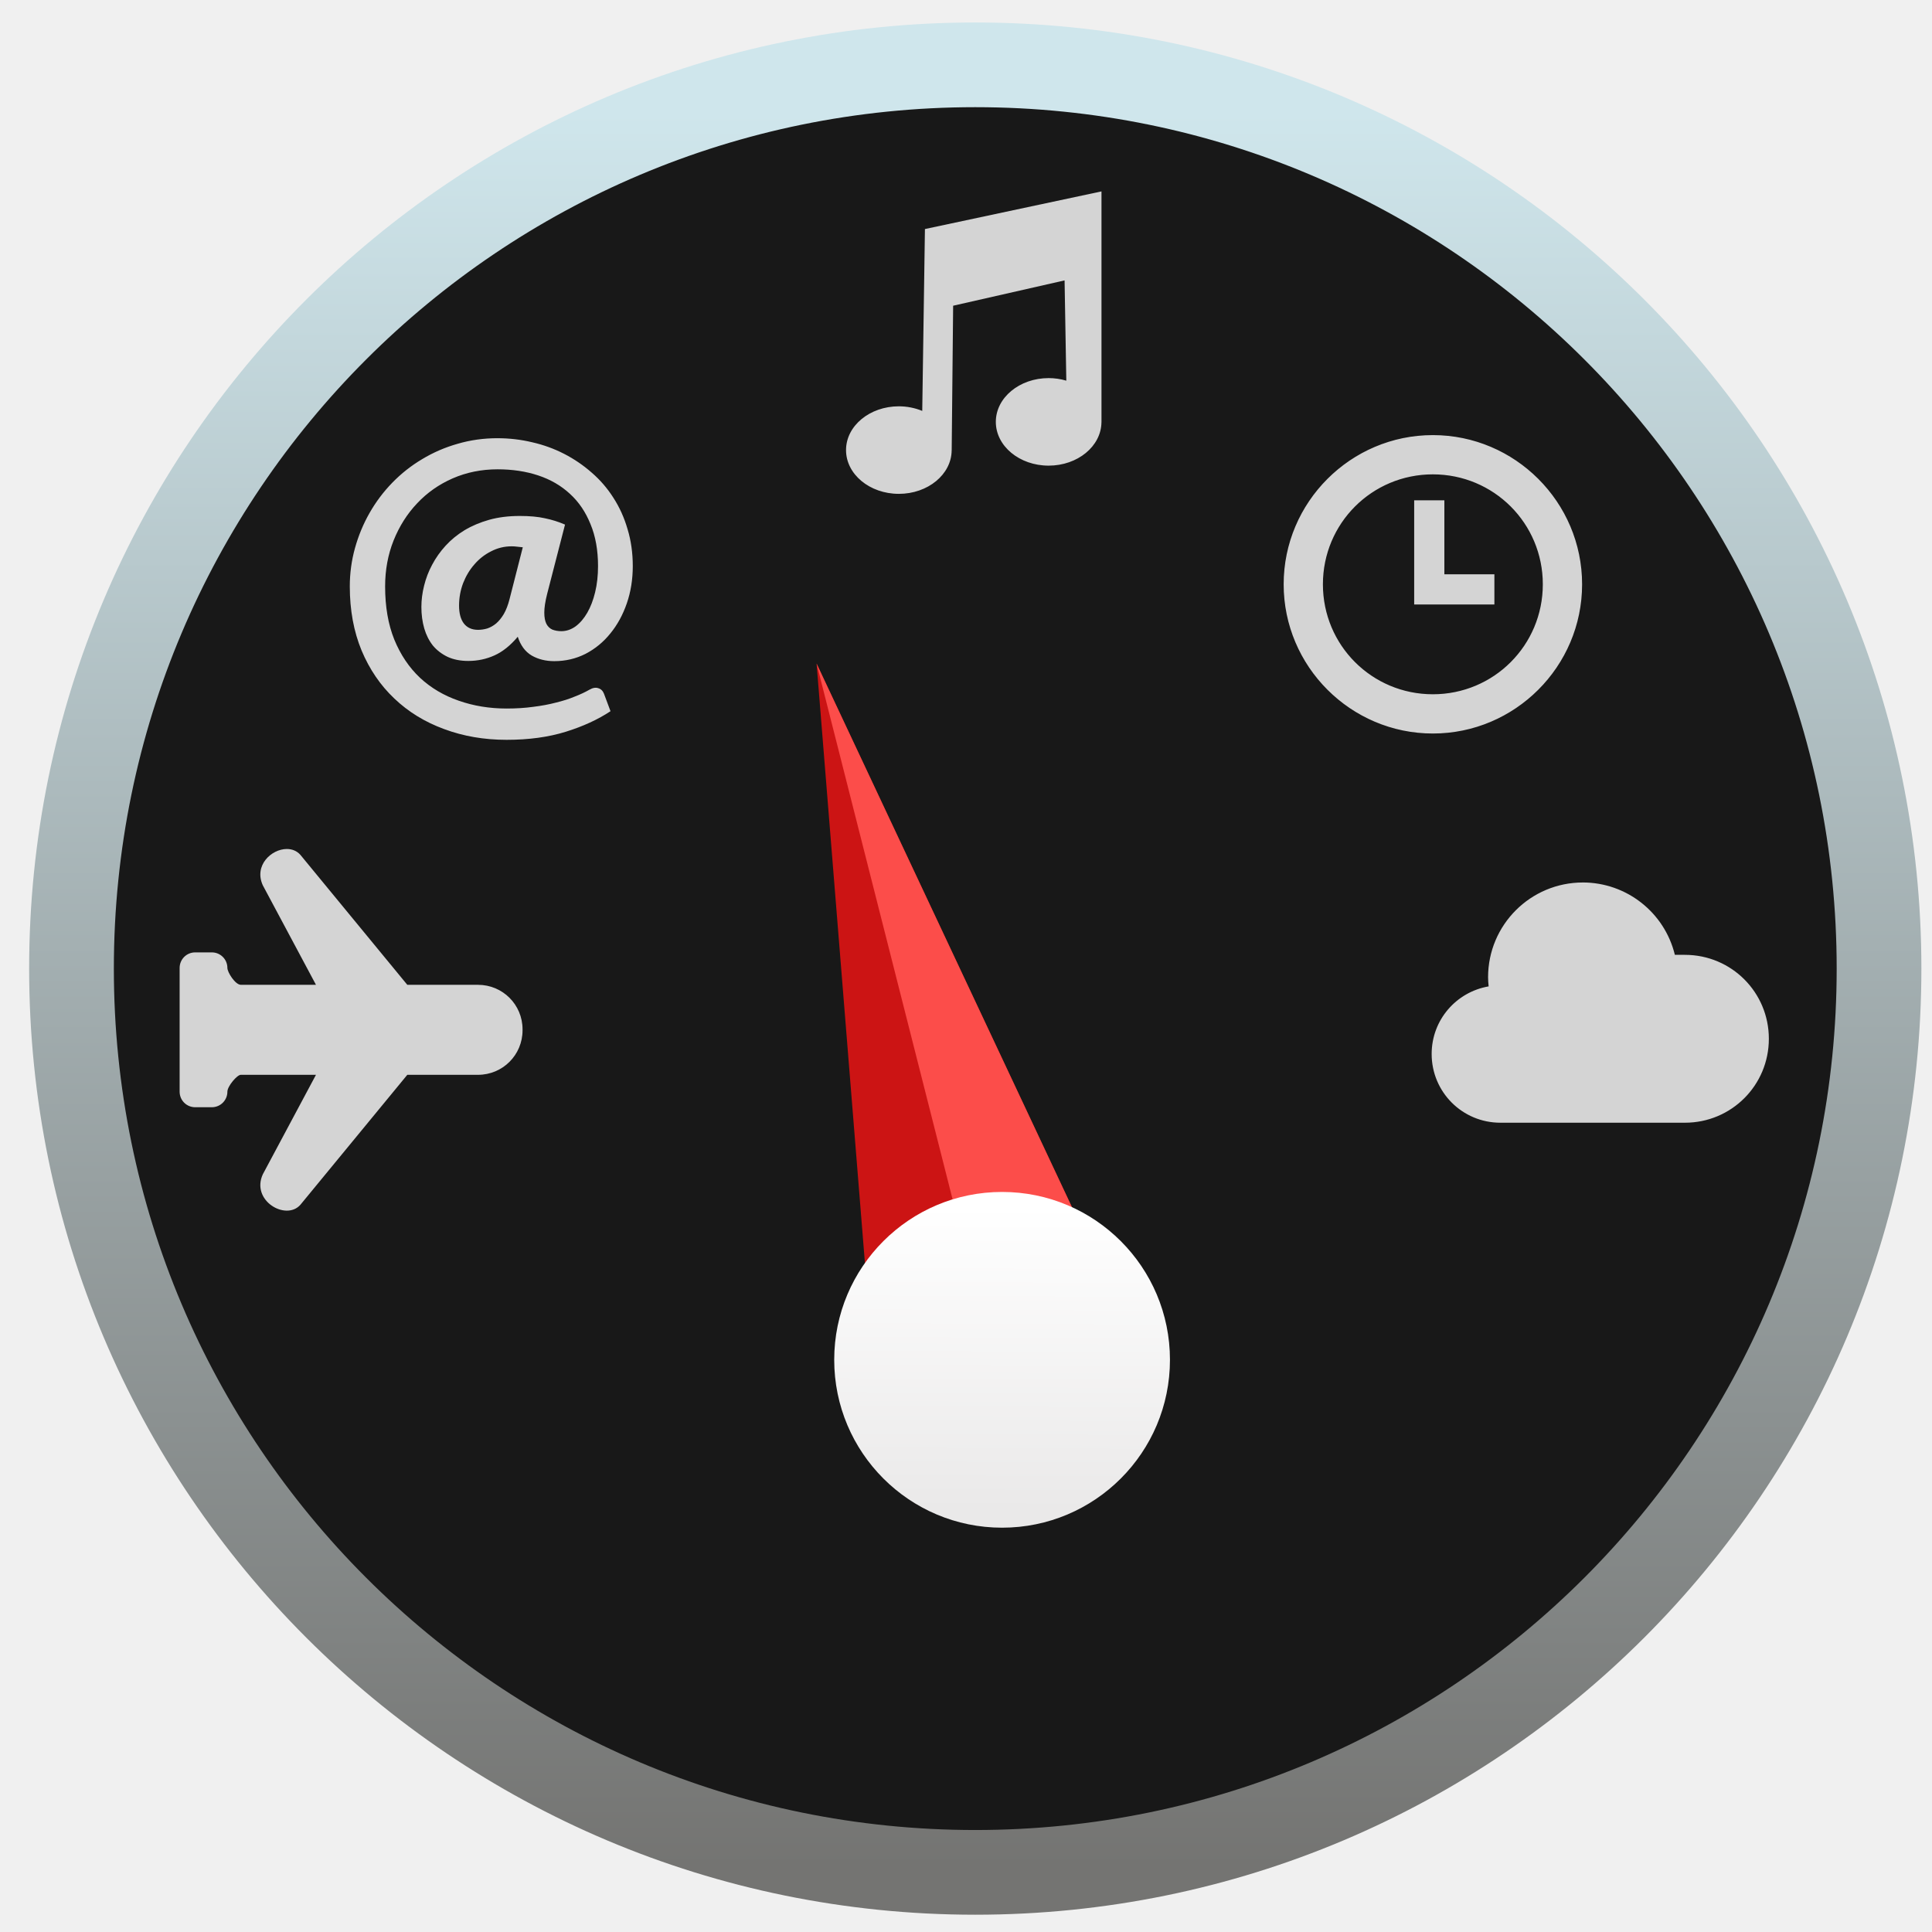
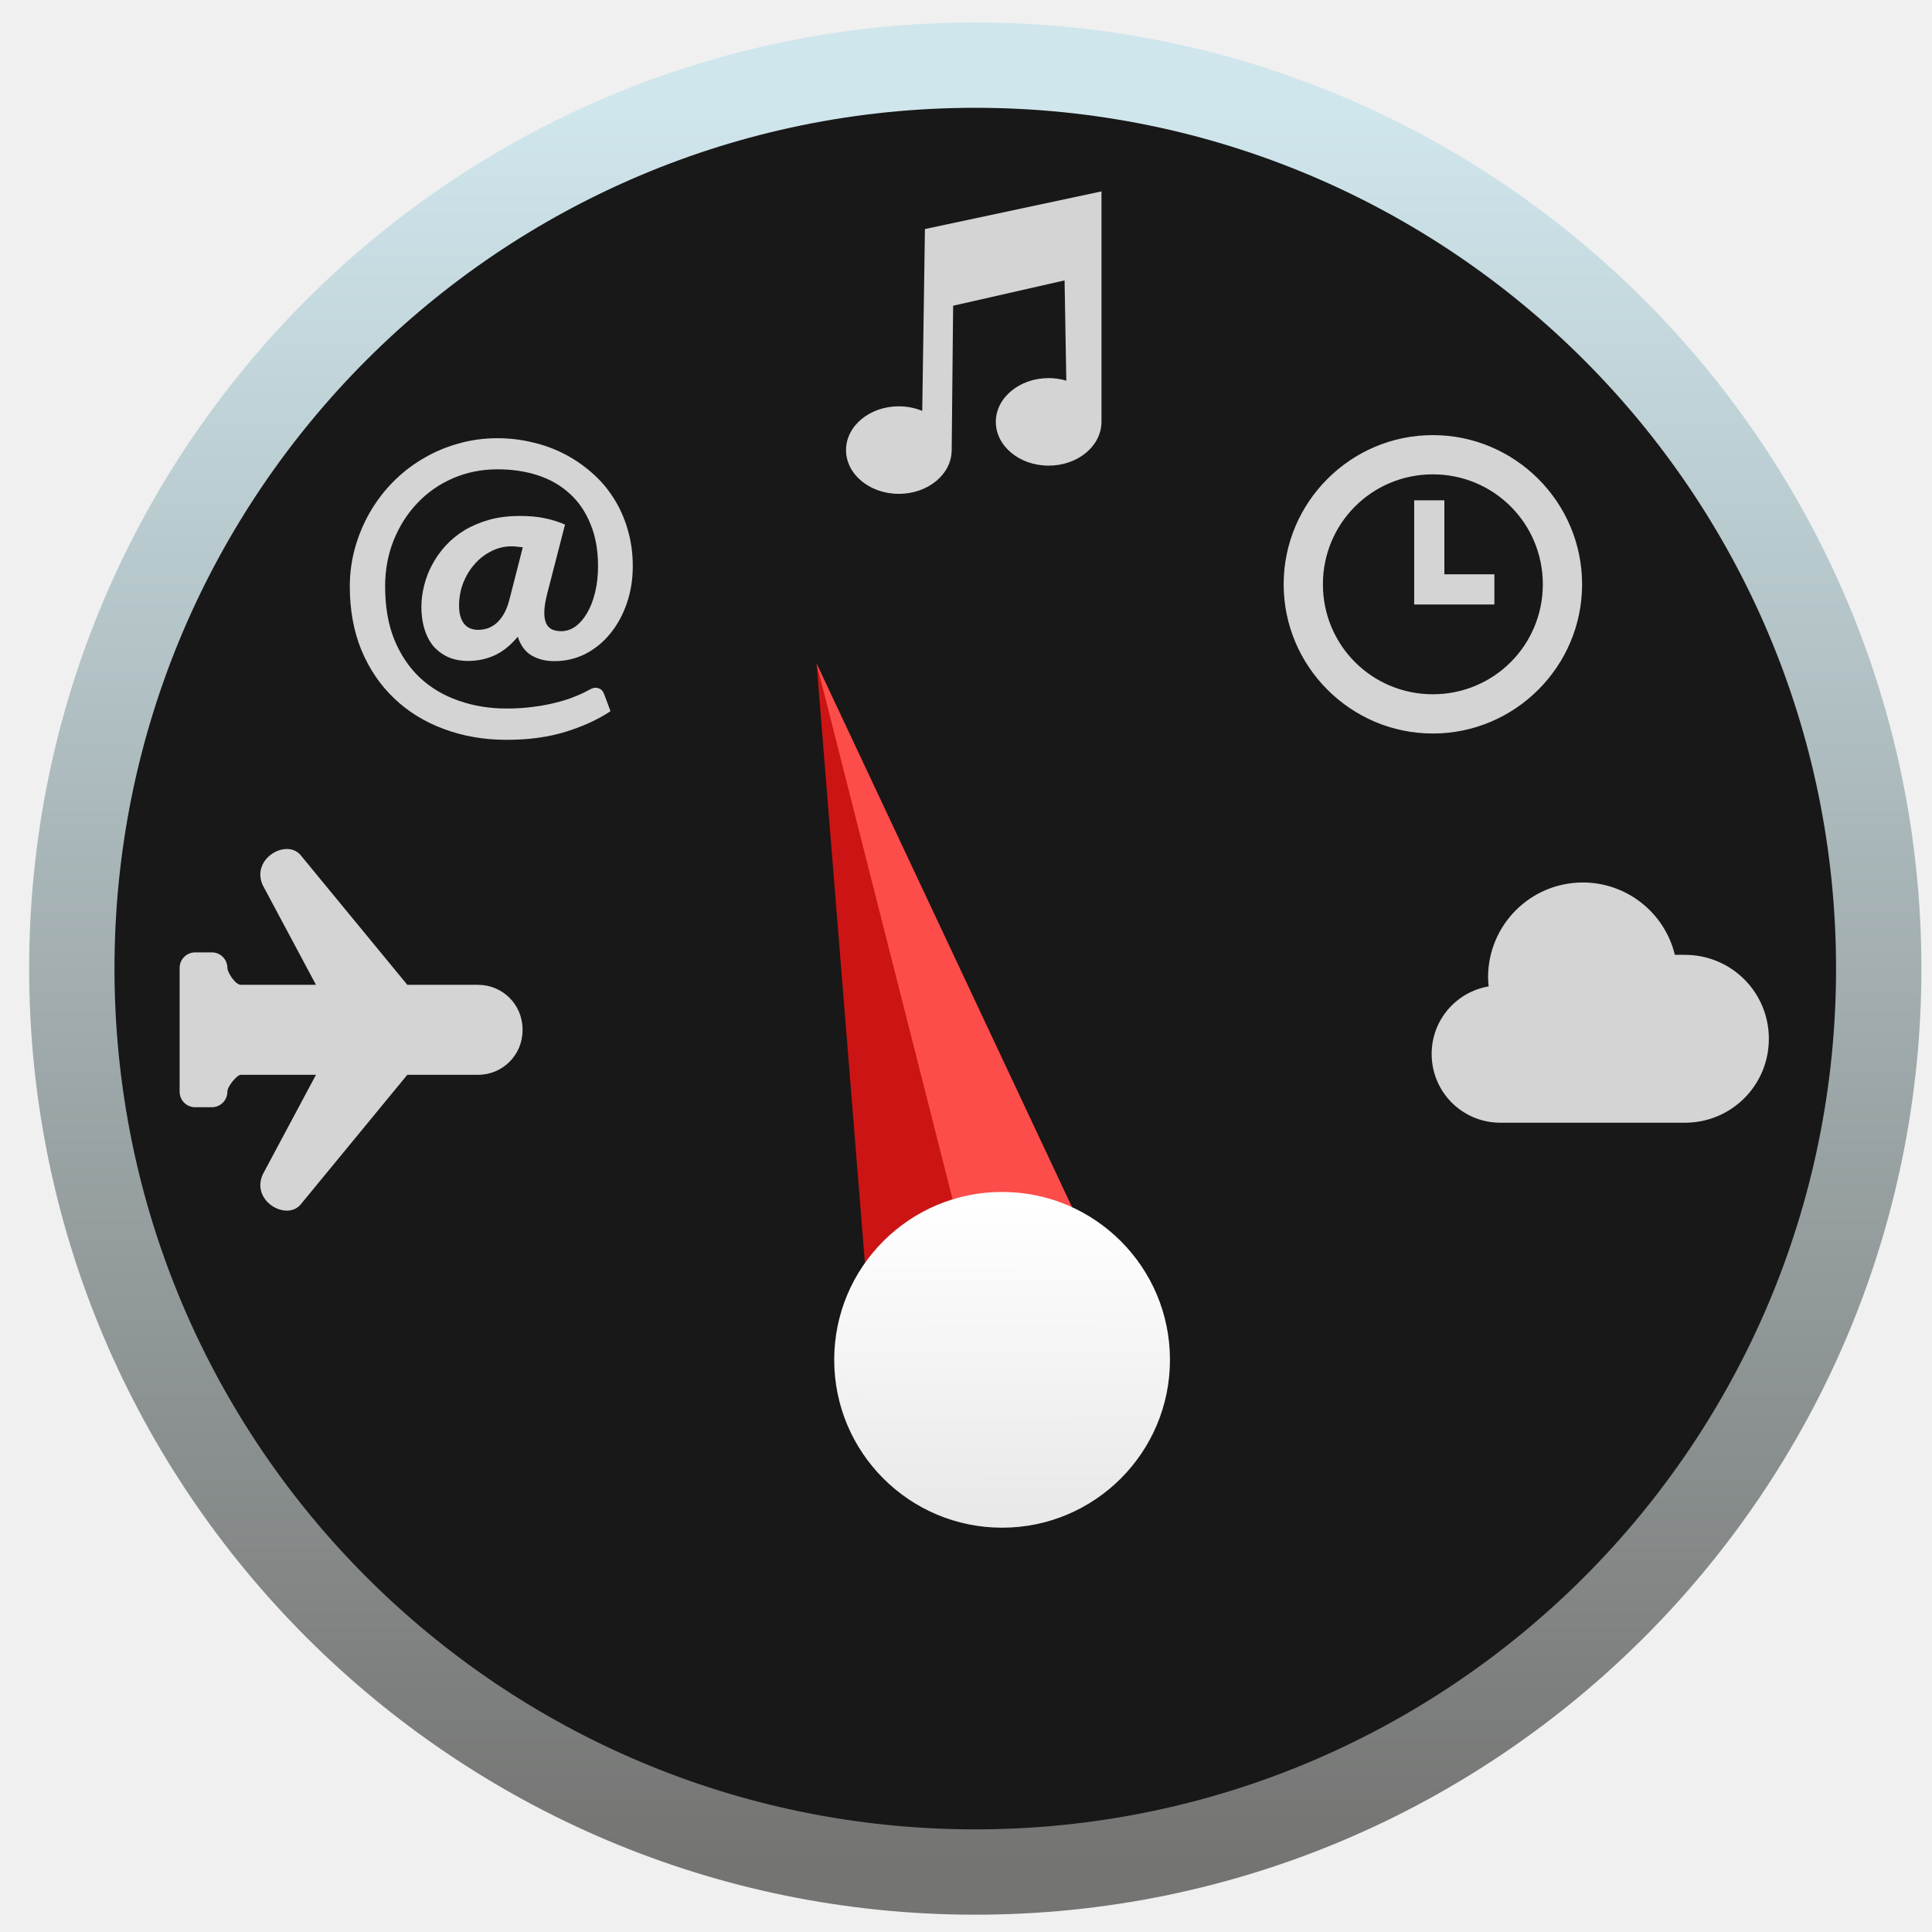
<svg xmlns="http://www.w3.org/2000/svg" xmlns:xlink="http://www.w3.org/1999/xlink" height="128" viewBox="0 0 128 128" width="128" version="1.1" id="svg11">
  <defs id="defs15">
    <linearGradient id="linearGradient4562">
      <stop style="stop-color:#ffffff;stop-opacity:1;" offset="0" id="stop4558" />
      <stop style="stop-color:#eae9e9;stop-opacity:1" offset="1" id="stop4560" />
    </linearGradient>
    <linearGradient id="linearGradient4552">
      <stop style="stop-color:#181818;stop-opacity:1;" offset="0" id="stop4548" />
      <stop style="stop-color:#181818;stop-opacity:1" offset="1" id="stop4550" />
    </linearGradient>
    <linearGradient id="linearGradient4542">
      <stop style="stop-color:#cfe6ec;stop-opacity:1" offset="0" id="stop4538" />
      <stop style="stop-color:#747472;stop-opacity:1" offset="1" id="stop4540" />
    </linearGradient>
    <linearGradient xlink:href="#linearGradient4542" id="linearGradient4546" gradientUnits="userSpaceOnUse" x1="68.619" y1="7.411" x2="68.619" y2="123.616" />
-     <linearGradient xlink:href="#linearGradient4552" id="linearGradient4554" x1="68.619" y1="123.616" x2="68.619" y2="7.411" gradientUnits="userSpaceOnUse" />
    <linearGradient xlink:href="#linearGradient4562" id="linearGradient4564" x1="179.006" y1="86.676" x2="178.91" y2="106.811" gradientUnits="userSpaceOnUse" gradientTransform="translate(31.39445,-1.762712)" />
    <linearGradient xlink:href="#linearGradient4562" id="linearGradient4646" gradientUnits="userSpaceOnUse" gradientTransform="translate(31.39445,-1.762712)" x1="179.006" y1="86.676" x2="178.91" y2="106.811" />
+     <linearGradient xlink:href="#linearGradient4552" id="linearGradient4159" gradientUnits="userSpaceOnUse" x1="68.619" y1="123.616" x2="68.619" y2="7.411" gradientTransform="matrix(0.9524447,0,0,0.9524447,3.072773,3.051024)" />
  </defs>
  <linearGradient id="a" gradientUnits="userSpaceOnUse" x1="65.748" x2="63.89" y1="22.247" y2="117.197">
    <stop offset="0" stop-color="#ff4b83" id="stop2" />
    <stop offset="1" stop-color="#ee3a3a" id="stop4" />
  </linearGradient>
-   <circle cx="64.614" cy="64.172" fill="url(#a)" r="59.877" stroke="#eee" stroke-width="5.612" id="circle7" style="stroke:url(#linearGradient4546);fill:url(#linearGradient4554);fill-opacity:1" />
+   <path style="color:#000000;font-style:normal;font-variant:normal;font-weight:normal;font-stretch:normal;font-size:medium;line-height:normal;font-family:sans-serif;text-indent:0;text-align:start;text-decoration:none;text-decoration-line:none;text-decoration-style:solid;text-decoration-color:#000000;letter-spacing:normal;word-spacing:normal;text-transform:none;direction:ltr;block-progression:tb;writing-mode:lr-tb;baseline-shift:baseline;text-anchor:start;white-space:normal;clip-rule:nonzero;display:inline;overflow:visible;visibility:visible;opacity:1;isolation:auto;mix-blend-mode:normal;color-interpolation:sRGB;color-interpolation-filters:linearRGB;solid-color:#000000;solid-opacity:1;fill:url(#linearGradient4546);fill-opacity:1;fill-rule:nonzero;stroke:none;stroke-width:5.612;stroke-linecap:butt;stroke-linejoin:miter;stroke-miterlimit:4;stroke-dasharray:none;stroke-dashoffset:0;stroke-opacity:1;color-rendering:auto;image-rendering:auto;shape-rendering:auto;text-rendering:auto;enable-background:accumulate" d="M 64.613,1.488 C 30.028,1.488 1.932,29.586 1.932,64.172 c 0,34.585 28.096,62.682 62.682,62.682 34.585,0 62.684,-28.096 62.684,-62.682 C 127.297,29.586 99.199,1.488 64.613,1.488 Z" id="circle7" />
+   <circle style="fill:url(#linearGradient4159);fill-opacity:1;stroke:none;stroke-width:5.612" id="circle4157" cy="64.171" cx="64.614" r="57.029" />
  <g id="g4578" transform="translate(-143.0513,-4.985702)">
    <g transform="translate(-24.40678,-3.79661)" id="g4572">
      <path style="fill:#cc1414;fill-opacity:1;stroke:none;stroke-width:1px;stroke-linecap:butt;stroke-linejoin:miter;stroke-opacity:1" d="m 224.949,94.78 -3.39,-42.034 18.983,40.407 z" id="path4566" />
      <path id="path4568" d="m 221.559,52.746 18.983,40.407 -8.424,1.187 z" style="fill:#fc4d4a;fill-opacity:1;stroke:none;stroke-width:1px;stroke-linecap:butt;stroke-linejoin:miter;stroke-opacity:1" />
    </g>
    <circle r="11.122" cy="95.077" cx="209.442" id="path4556" style="opacity:1;fill:url(#linearGradient4646);fill-opacity:1;stroke:none;stroke-width:8.947;stroke-linecap:round;stroke-linejoin:round;stroke-miterlimit:4;stroke-dasharray:none;stroke-dashoffset:0;stroke-opacity:1;paint-order:fill markers stroke" />
  </g>
  <path style="opacity:1;fill:#ffffff;fill-opacity:0.814;stroke:none;stroke-width:7.559;stroke-linecap:round;stroke-linejoin:round;stroke-miterlimit:4;stroke-dasharray:none;stroke-dashoffset:0;stroke-opacity:1;paint-order:fill markers stroke" d="m 72.976,12.681 -11.697,2.494 c 0,0 -0.153,10.168 -0.178,12.049 a 3.5,2.9 0 0 0 -1.549,-0.305 3.5,2.9 0 0 0 -3.5,2.9 3.5,2.9 0 0 0 3.5,2.9 3.5,2.9 0 0 0 3.498,-2.879 l 0.002,0.002 v -0.023 l 0.096,-9.564 7.383,-1.678 0.115,6.643 a 3.5,2.9 0 0 0 -1.17,-0.17 3.5,2.9 0 0 0 -3.5,2.9 3.5,2.9 0 0 0 3.5,2.9 3.5,2.9 0 0 0 3.498,-2.877 h 0.002 z m 21.955,16.146 c -5.444,-2e-6 -9.885,4.441 -9.885,9.885 0,5.444 4.441,9.885 9.885,9.885 5.444,2e-6 9.887,-4.441 9.887,-9.885 0,-5.444 -4.443,-9.885 -9.887,-9.885 z m -61.961,0.205 c -0.924,0 -1.807,0.123 -2.646,0.369 -0.84,0.237 -1.624,0.577 -2.354,1.018 -0.729,0.432 -1.389,0.954 -1.982,1.564 -0.585,0.602 -1.086,1.269 -1.502,1.998 -0.416,0.729 -0.738,1.506 -0.967,2.328 -0.229,0.823 -0.344,1.67 -0.344,2.543 0,1.569 0.26,2.981 0.777,4.236 0.526,1.255 1.25,2.318 2.174,3.191 0.924,0.882 2.023,1.557 3.295,2.023 1.272,0.475 2.654,0.713 4.146,0.713 1.467,0 2.773,-0.179 3.918,-0.535 1.145,-0.356 2.132,-0.81 2.963,-1.361 l -0.432,-1.156 c -0.076,-0.195 -0.203,-0.318 -0.381,-0.369 -0.17,-0.059 -0.365,-0.026 -0.586,0.102 -0.28,0.161 -0.605,0.313 -0.979,0.457 -0.365,0.153 -0.776,0.284 -1.234,0.395 -0.449,0.119 -0.951,0.213 -1.502,0.281 -0.543,0.076 -1.132,0.113 -1.768,0.113 -1.136,0 -2.196,-0.174 -3.18,-0.521 -0.984,-0.339 -1.836,-0.844 -2.557,-1.514 -0.721,-0.678 -1.29,-1.522 -1.705,-2.531 -0.407,-1.009 -0.609,-2.184 -0.609,-3.523 0,-1.085 0.185,-2.098 0.559,-3.039 0.382,-0.95 0.903,-1.773 1.564,-2.469 0.661,-0.704 1.446,-1.254 2.354,-1.652 0.916,-0.399 1.908,-0.6 2.977,-0.6 0.984,0 1.883,0.137 2.697,0.408 0.814,0.271 1.513,0.678 2.098,1.221 0.585,0.534 1.039,1.204 1.361,2.01 0.331,0.797 0.496,1.722 0.496,2.773 0,0.628 -0.064,1.203 -0.191,1.729 -0.127,0.526 -0.301,0.98 -0.521,1.361 -0.22,0.382 -0.479,0.684 -0.775,0.904 -0.297,0.212 -0.611,0.318 -0.941,0.318 -0.22,0 -0.42,-0.036 -0.598,-0.104 -0.17,-0.076 -0.301,-0.203 -0.395,-0.381 -0.093,-0.187 -0.139,-0.436 -0.139,-0.75 0,-0.322 0.062,-0.734 0.189,-1.234 l 1.184,-4.592 c -0.432,-0.187 -0.878,-0.327 -1.336,-0.42 -0.449,-0.102 -1.005,-0.152 -1.666,-0.152 -0.738,-10e-7 -1.413,0.084 -2.023,0.254 -0.602,0.17 -1.144,0.399 -1.627,0.688 -0.475,0.288 -0.895,0.631 -1.26,1.029 -0.356,0.39 -0.653,0.81 -0.891,1.26 -0.237,0.441 -0.414,0.903 -0.533,1.387 -0.119,0.475 -0.18,0.946 -0.18,1.412 0,0.509 0.064,0.983 0.191,1.424 0.127,0.432 0.318,0.811 0.572,1.133 0.263,0.314 0.59,0.563 0.98,0.75 0.39,0.178 0.844,0.268 1.361,0.268 0.619,0 1.199,-0.123 1.742,-0.369 0.543,-0.246 1.056,-0.658 1.539,-1.234 0.187,0.577 0.495,0.994 0.928,1.248 0.432,0.246 0.929,0.369 1.488,0.369 0.746,0 1.438,-0.162 2.074,-0.484 0.636,-0.331 1.183,-0.779 1.641,-1.348 0.466,-0.568 0.831,-1.235 1.094,-1.998 0.263,-0.763 0.395,-1.585 0.395,-2.467 0,-0.873 -0.115,-1.689 -0.344,-2.443 -0.22,-0.763 -0.534,-1.458 -0.941,-2.086 -0.399,-0.628 -0.878,-1.183 -1.438,-1.666 -0.56,-0.492 -1.171,-0.907 -1.832,-1.246 -0.661,-0.339 -1.365,-0.594 -2.111,-0.764 -0.746,-0.178 -1.509,-0.268 -2.289,-0.268 z m 61.961,2.395 c 4.039,-1e-6 7.285,3.246 7.285,7.285 0,4.039 -3.246,7.285 -7.285,7.285 -4.039,0 -7.285,-3.246 -7.285,-7.285 0,-4.039 3.246,-7.285 7.285,-7.285 z m -1.238,1.719 v 6.902 h 5.314 v -2 h -3.314 v -4.902 z m -59.795,3.049 c 0.127,0 0.25,0.008 0.369,0.025 0.127,0.009 0.25,0.022 0.369,0.039 l -0.877,3.434 c -0.102,0.399 -0.23,0.729 -0.383,0.992 -0.153,0.254 -0.321,0.462 -0.508,0.623 -0.187,0.153 -0.382,0.262 -0.586,0.33 -0.204,0.059 -0.406,0.09 -0.609,0.09 -0.407,0 -0.721,-0.14 -0.941,-0.42 -0.212,-0.28 -0.318,-0.675 -0.318,-1.184 0,-0.517 0.089,-1.013 0.268,-1.488 0.187,-0.475 0.436,-0.89 0.75,-1.246 0.314,-0.365 0.683,-0.653 1.107,-0.865 0.424,-0.22 0.876,-0.33 1.359,-0.33 z m -14.895,20.053 c -1.024,8.51e-4 -2.194,1.092 -1.59,2.408 l 3.521,6.59 h -4.982 c -0.376,-0.011 -0.887,-0.835 -0.887,-1.117 0,-0.571 -0.46,-1.031 -1.031,-1.031 h -1.104 c -0.571,0 -1.029,0.46 -1.029,1.031 v 8.197 c 0,0.571 0.458,1.031 1.029,1.031 h 1.104 c 0.571,0 1.031,-0.46 1.031,-1.031 0.003,-0.366 0.645,-1.118 0.887,-1.117 h 4.982 l -3.521,6.59 c -0.806,1.754 1.543,3.111 2.494,2.014 l 7.078,-8.604 h 4.686 c 1.633,0 2.949,-1.316 2.949,-2.949 v -0.064 c 0,-1.633 -1.316,-2.949 -2.949,-2.949 h -4.686 l -7.078,-8.604 c -0.238,-0.274 -0.563,-0.395 -0.904,-0.395 z m 85.867,2.219 c -3.469,-6.53e-4 -6.281,2.811 -6.281,6.279 0.003,0.202 0.015,0.404 0.037,0.605 -2.147,0.369 -3.775,2.221 -3.775,4.477 0,2.523 2.032,4.555 4.555,4.555 H 111.63 c 3.081,0 5.561,-2.48 5.561,-5.561 0,-3.081 -2.48,-5.561 -5.561,-5.561 h -0.666 c -0.684,-2.811 -3.2,-4.791 -6.094,-4.795 z" id="rect4580" />
  <g aria-label="@" style="font-style:normal;font-variant:normal;font-weight:bold;font-stretch:normal;font-size:40px;line-height:1.25;font-family:Carlito;-inkscape-font-specification:'Carlito Bold';letter-spacing:0px;word-spacing:0px;fill:#ffffff;fill-opacity:1;stroke:none" id="text4607" transform="matrix(1.074191,0,0,1.074191,-130.6983,19.3178)" />
  <g id="g4618" transform="translate(0.1917582)" style="stroke:#da0000;stroke-opacity:0.799" />
</svg>
